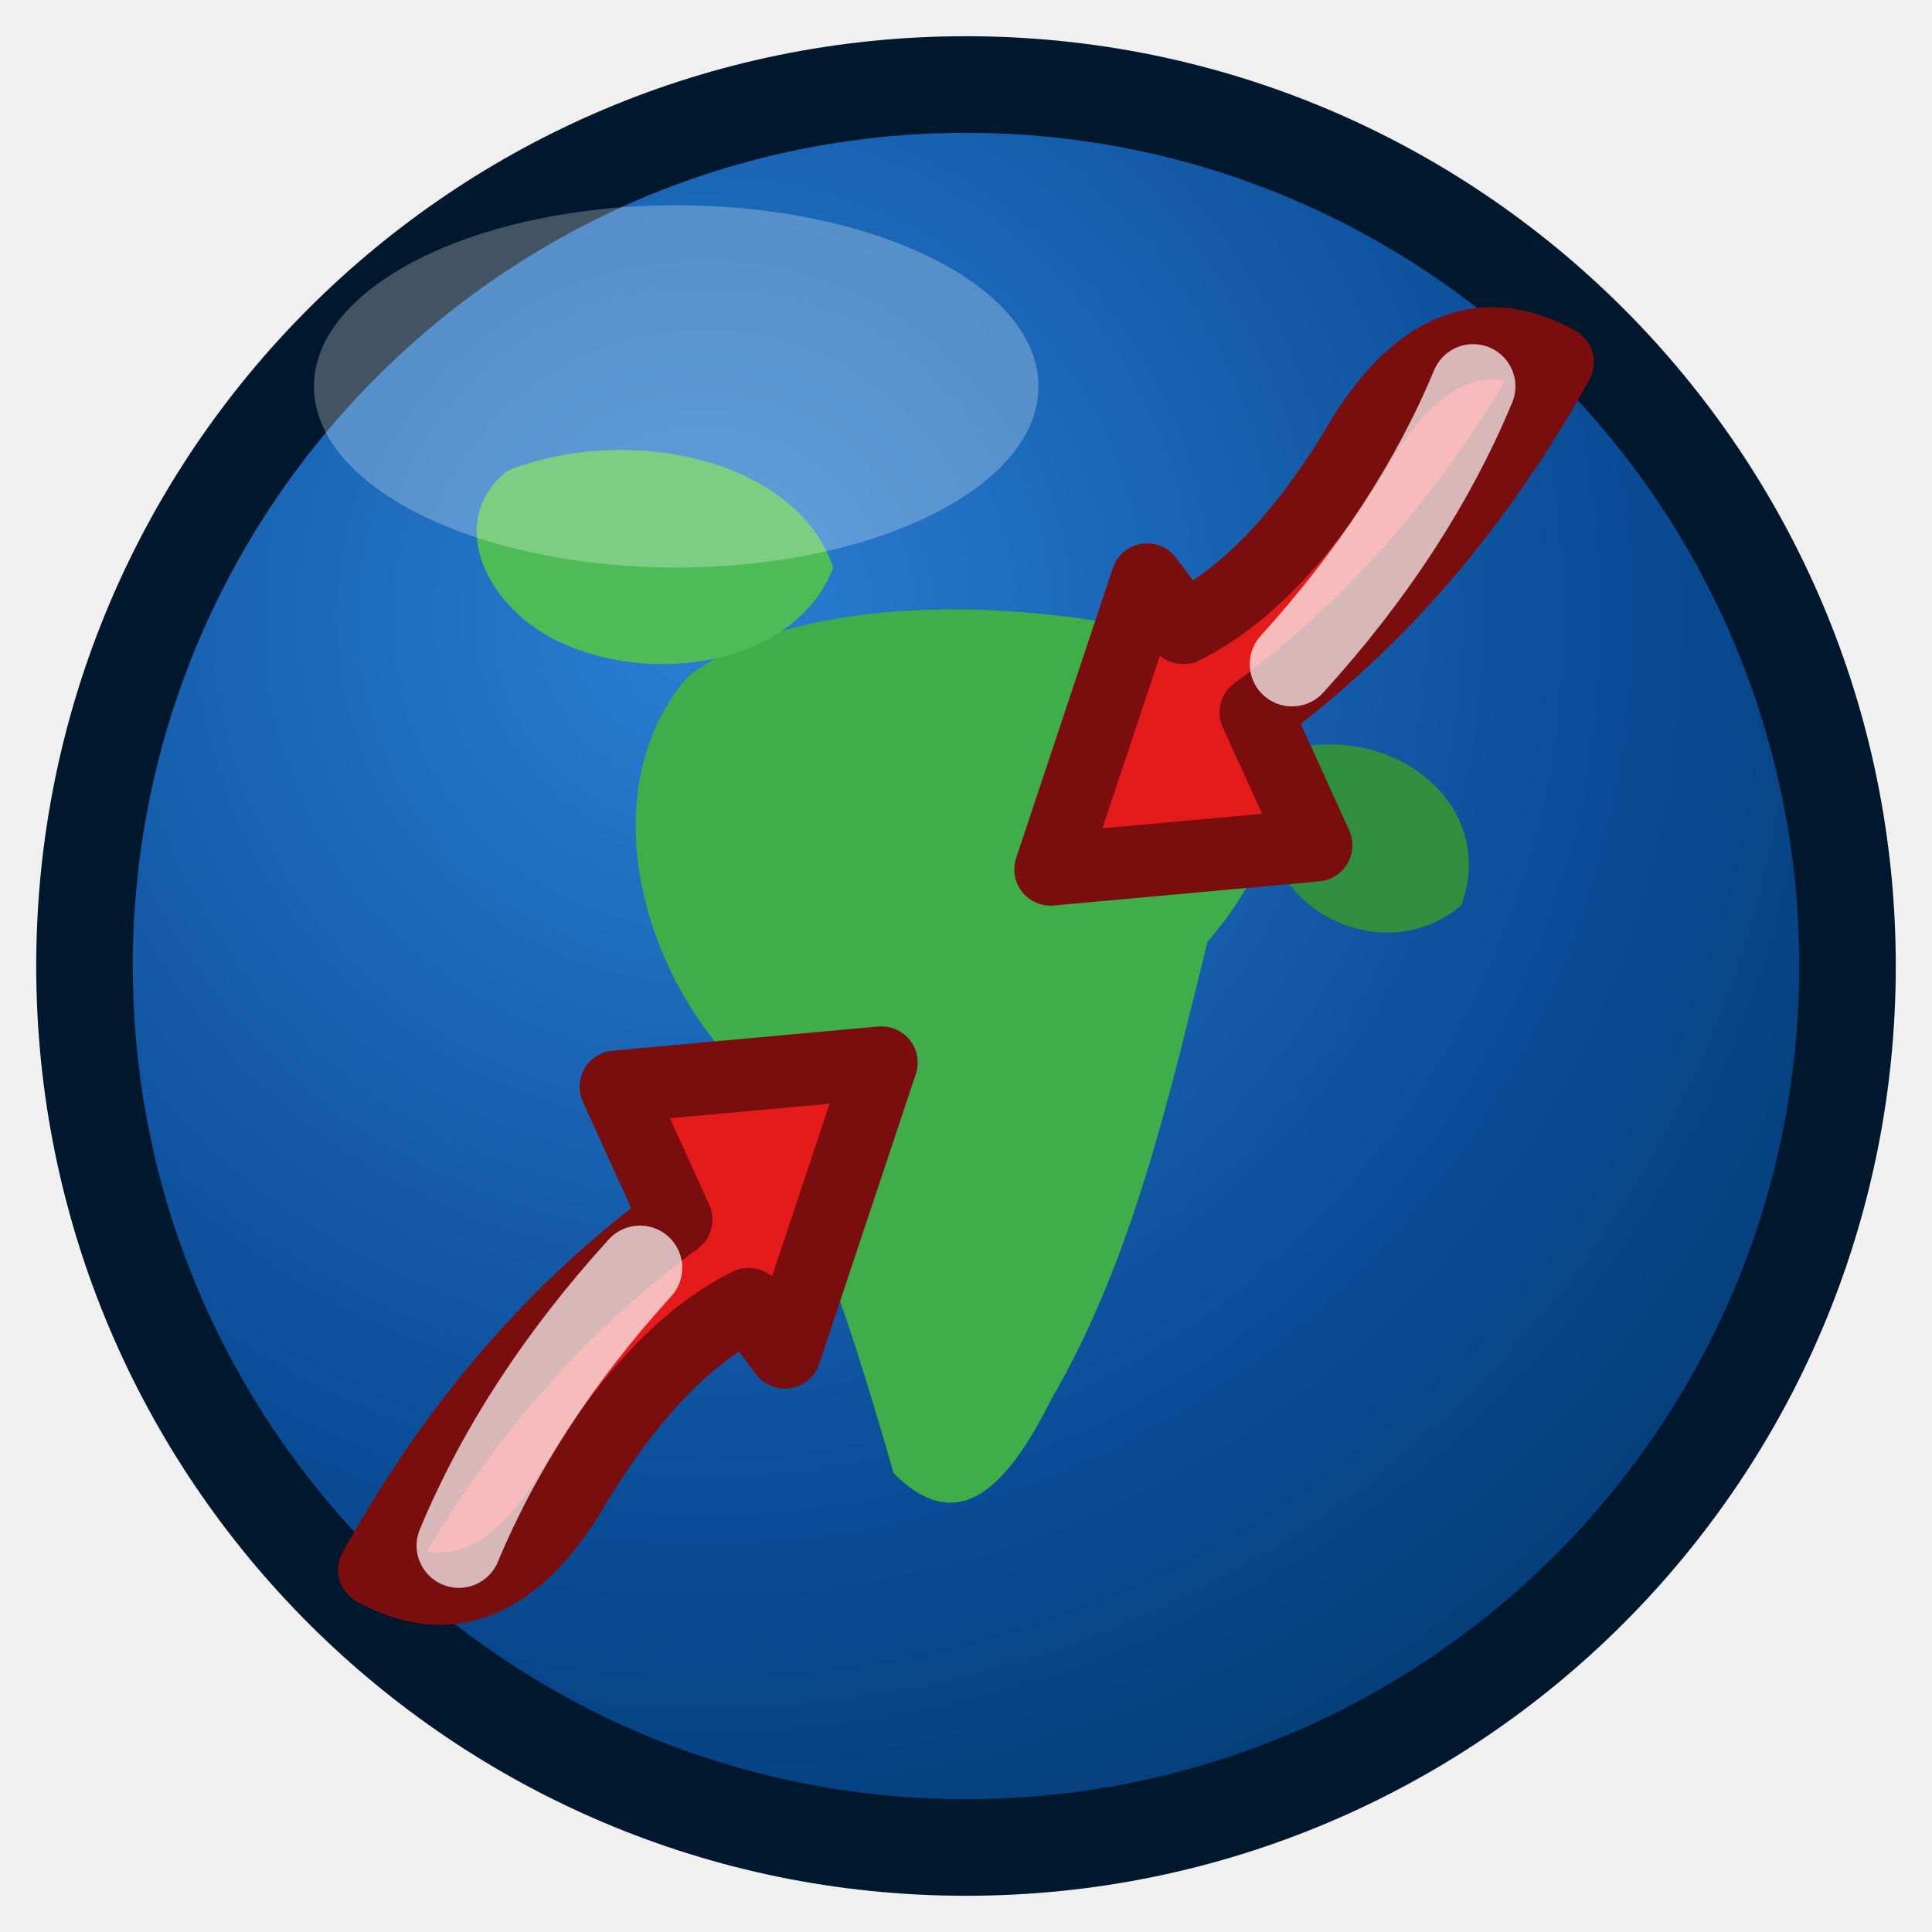
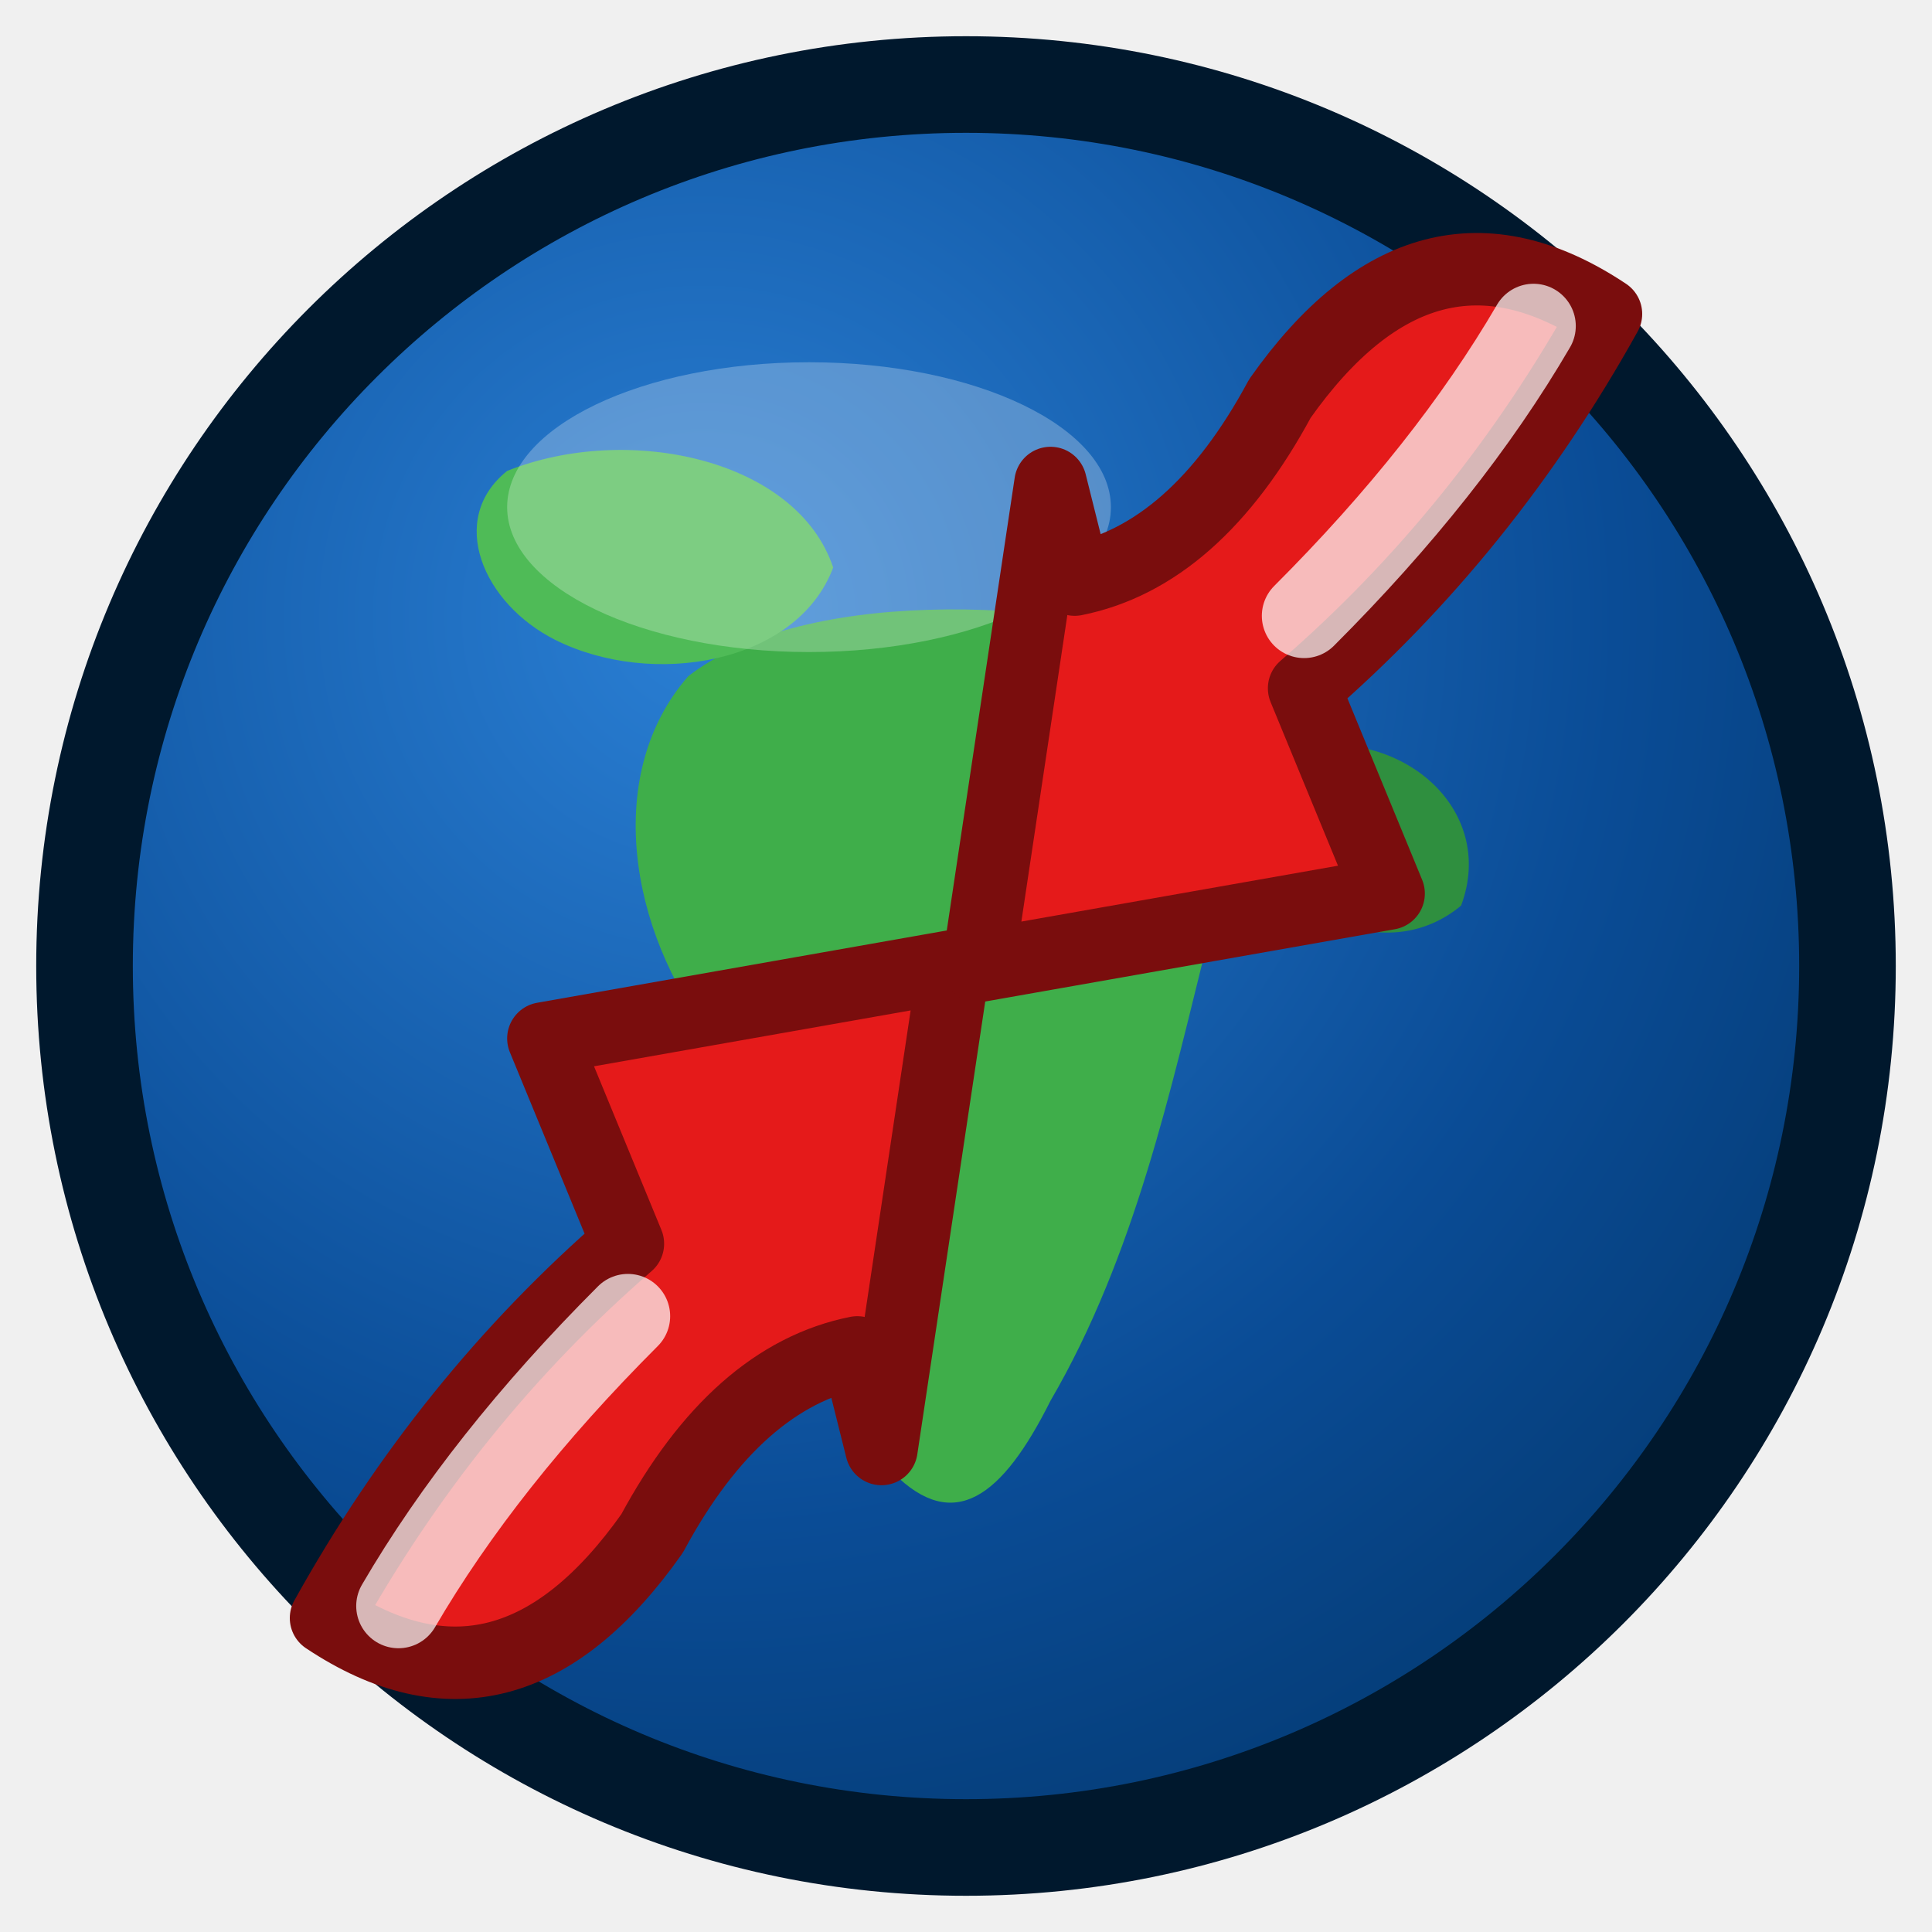
<svg xmlns="http://www.w3.org/2000/svg" viewBox="0 0 16 16">
  <defs>
    <radialGradient id="sea" cx="0.35" cy="0.3" r="0.95">
      <stop offset="0" stop-color="#2a7fd4" />
      <stop offset="0.55" stop-color="#0a4c96" />
      <stop offset="1" stop-color="#00305e" />
    </radialGradient>
  </defs>
  <circle cx="8" cy="8" r="7.3" fill="url(#sea)" stroke="#00182d" stroke-width="0.8" />
  <path d="M5.7 5.6 C6.6 4.9 8.6 4.9 10.2 5.4 C10.9 6.2 10.6 7.1 10.0 7.8            C9.7 9.0 9.4 10.4 8.7 11.6 C8.3 12.4 7.9 12.7 7.4 12.2            C7.0 10.8 6.6 9.6 5.9 8.6 C5.2 7.7 5.0 6.4 5.7 5.6 Z" fill="#3fae4a" />
  <path d="M4.2 3.9 C5.2 3.5 6.6 3.8 6.9 4.7 C6.6 5.5 5.4 5.7 4.6 5.3 C4.0 5.0 3.7 4.3 4.2 3.9 Z" fill="#4fbb57" />
  <path d="M10.7 6.2 C11.6 6.0 12.4 6.7 12.1 7.5 C11.5 8.0 10.6 7.6 10.5 6.9 Z" fill="#2f8f3f" />
-   <ellipse cx="5.6" cy="3.2" rx="3.0" ry="1.5" fill="#ffffff" opacity="0.26" />
-   <path d="M 7.3 8.8 L 5.1 9.0 L 5.6 10.1 Q 4.1 11.2 3.1 13.0 Q 4.0 13.5 4.7 12.4 Q 5.4 11.2 6.2 10.8 L 6.5 11.2 Z" fill="#e51a1a" stroke="#7a0d0d" stroke-width="0.6" stroke-linejoin="round" />
-   <path d="M 5.3 10.5 Q 4.3 11.6 3.8 12.8" fill="none" stroke="#ffffff" stroke-width="0.7" opacity="0.7" stroke-linecap="round" />
-   <path d="M 8.7 7.2 L 10.9 7.0 L 10.4 5.9 Q 11.9 4.8 12.9 3.0 Q 12.0 2.5 11.3 3.6 Q 10.6 4.8 9.8 5.2 L 9.5 4.8 Z" fill="#e51a1a" stroke="#7a0d0d" stroke-width="0.6" stroke-linejoin="round" />
-   <path d="M 10.7 5.5 Q 11.7 4.4 12.2 3.2" fill="none" stroke="#ffffff" stroke-width="0.7" opacity="0.7" stroke-linecap="round" />
+   <ellipse cx="6.7" cy="4.2" rx="2.5" ry="1.2" fill="#ffffff" opacity="0.26" />
+   <path d="M 7.9 8.0 L 4.5 8.6 L 5.2 10.3 Q 3.7 11.6 2.7 13.4 Q 4.2 14.4 5.4 12.7 Q 6.1 11.4 7.1 11.2 L 7.3 12.0 Z" fill="#e51a1a" stroke="#7a0d0d" stroke-width="0.6" stroke-linejoin="round" />
+   <path d="M 5.2 10.9 Q 4.0 12.1 3.3 13.3" fill="none" stroke="#ffffff" stroke-width="0.7" opacity="0.7" stroke-linecap="round" />
+   <path d="M 8.1 8.0 L 11.5 7.4 L 10.8 5.7 Q 12.3 4.4 13.3 2.6 Q 11.8 1.6 10.6 3.3 Q 9.9 4.6 8.9 4.8 L 8.7 4.0 Z" fill="#e51a1a" stroke="#7a0d0d" stroke-width="0.6" stroke-linejoin="round" />
+   <path d="M 10.8 5.1 Q 12.0 3.9 12.7 2.7" fill="none" stroke="#ffffff" stroke-width="0.7" opacity="0.7" stroke-linecap="round" />
</svg>
